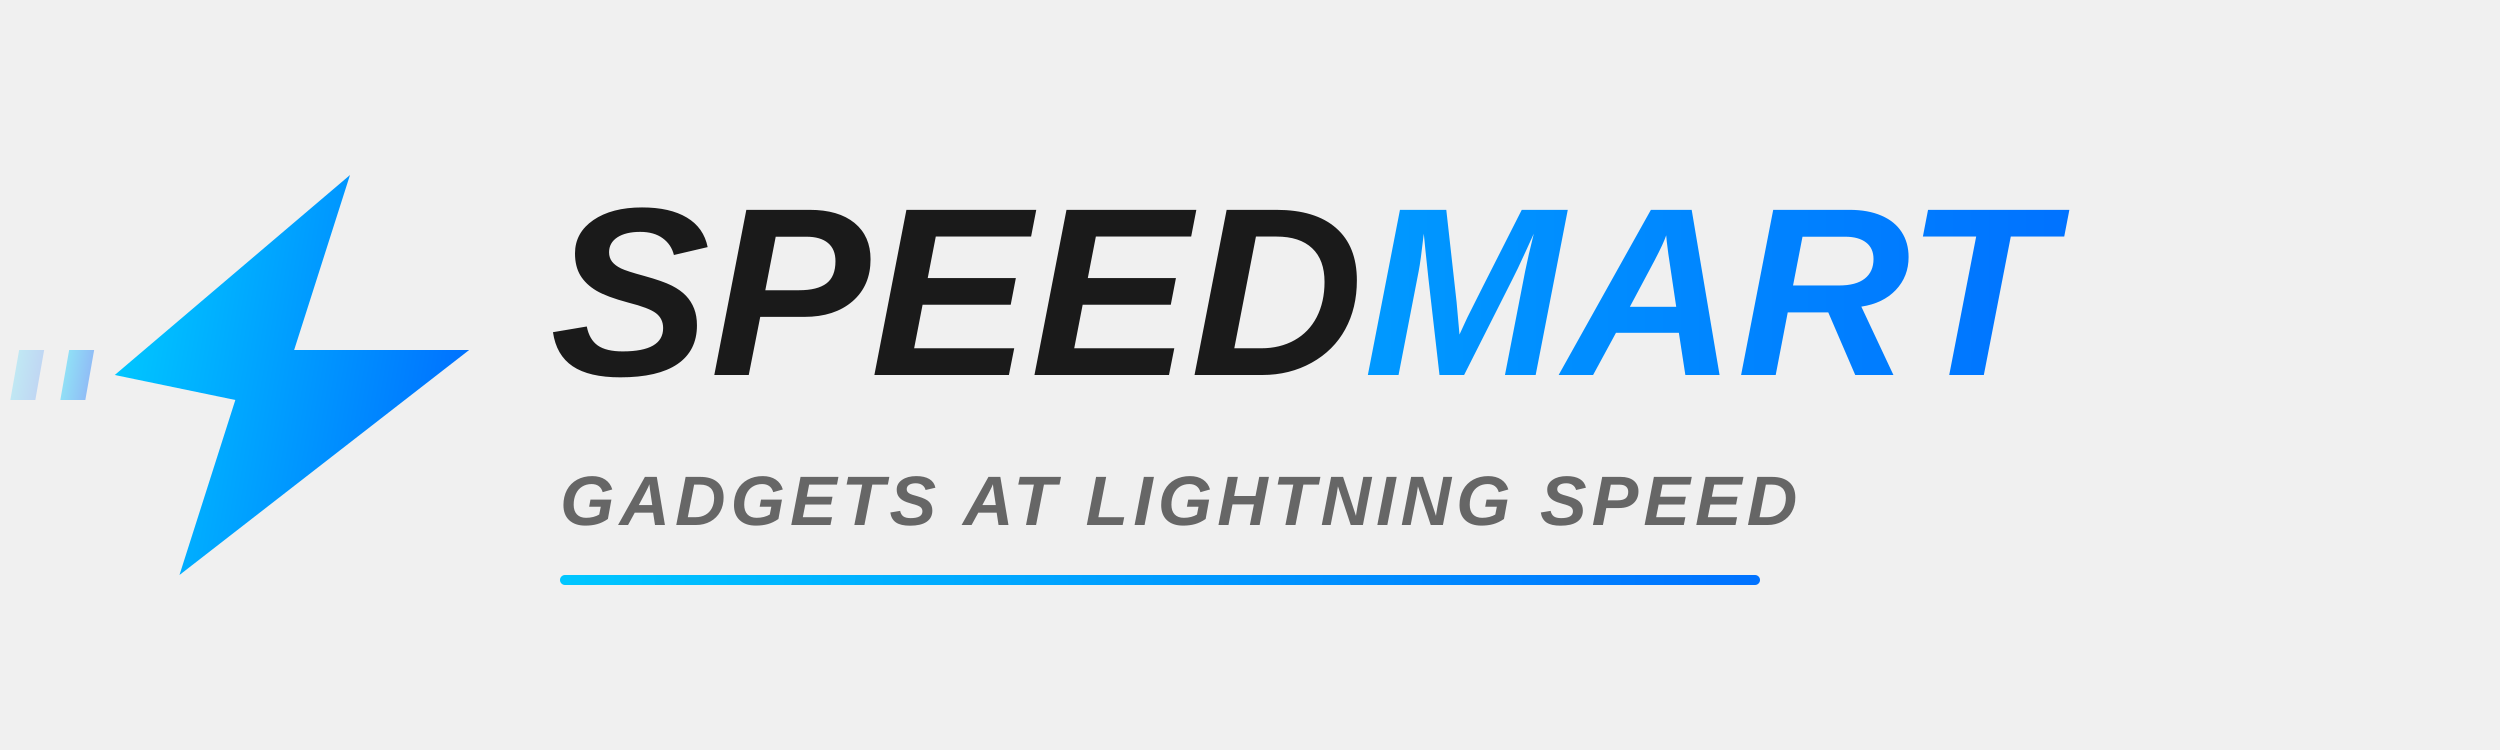
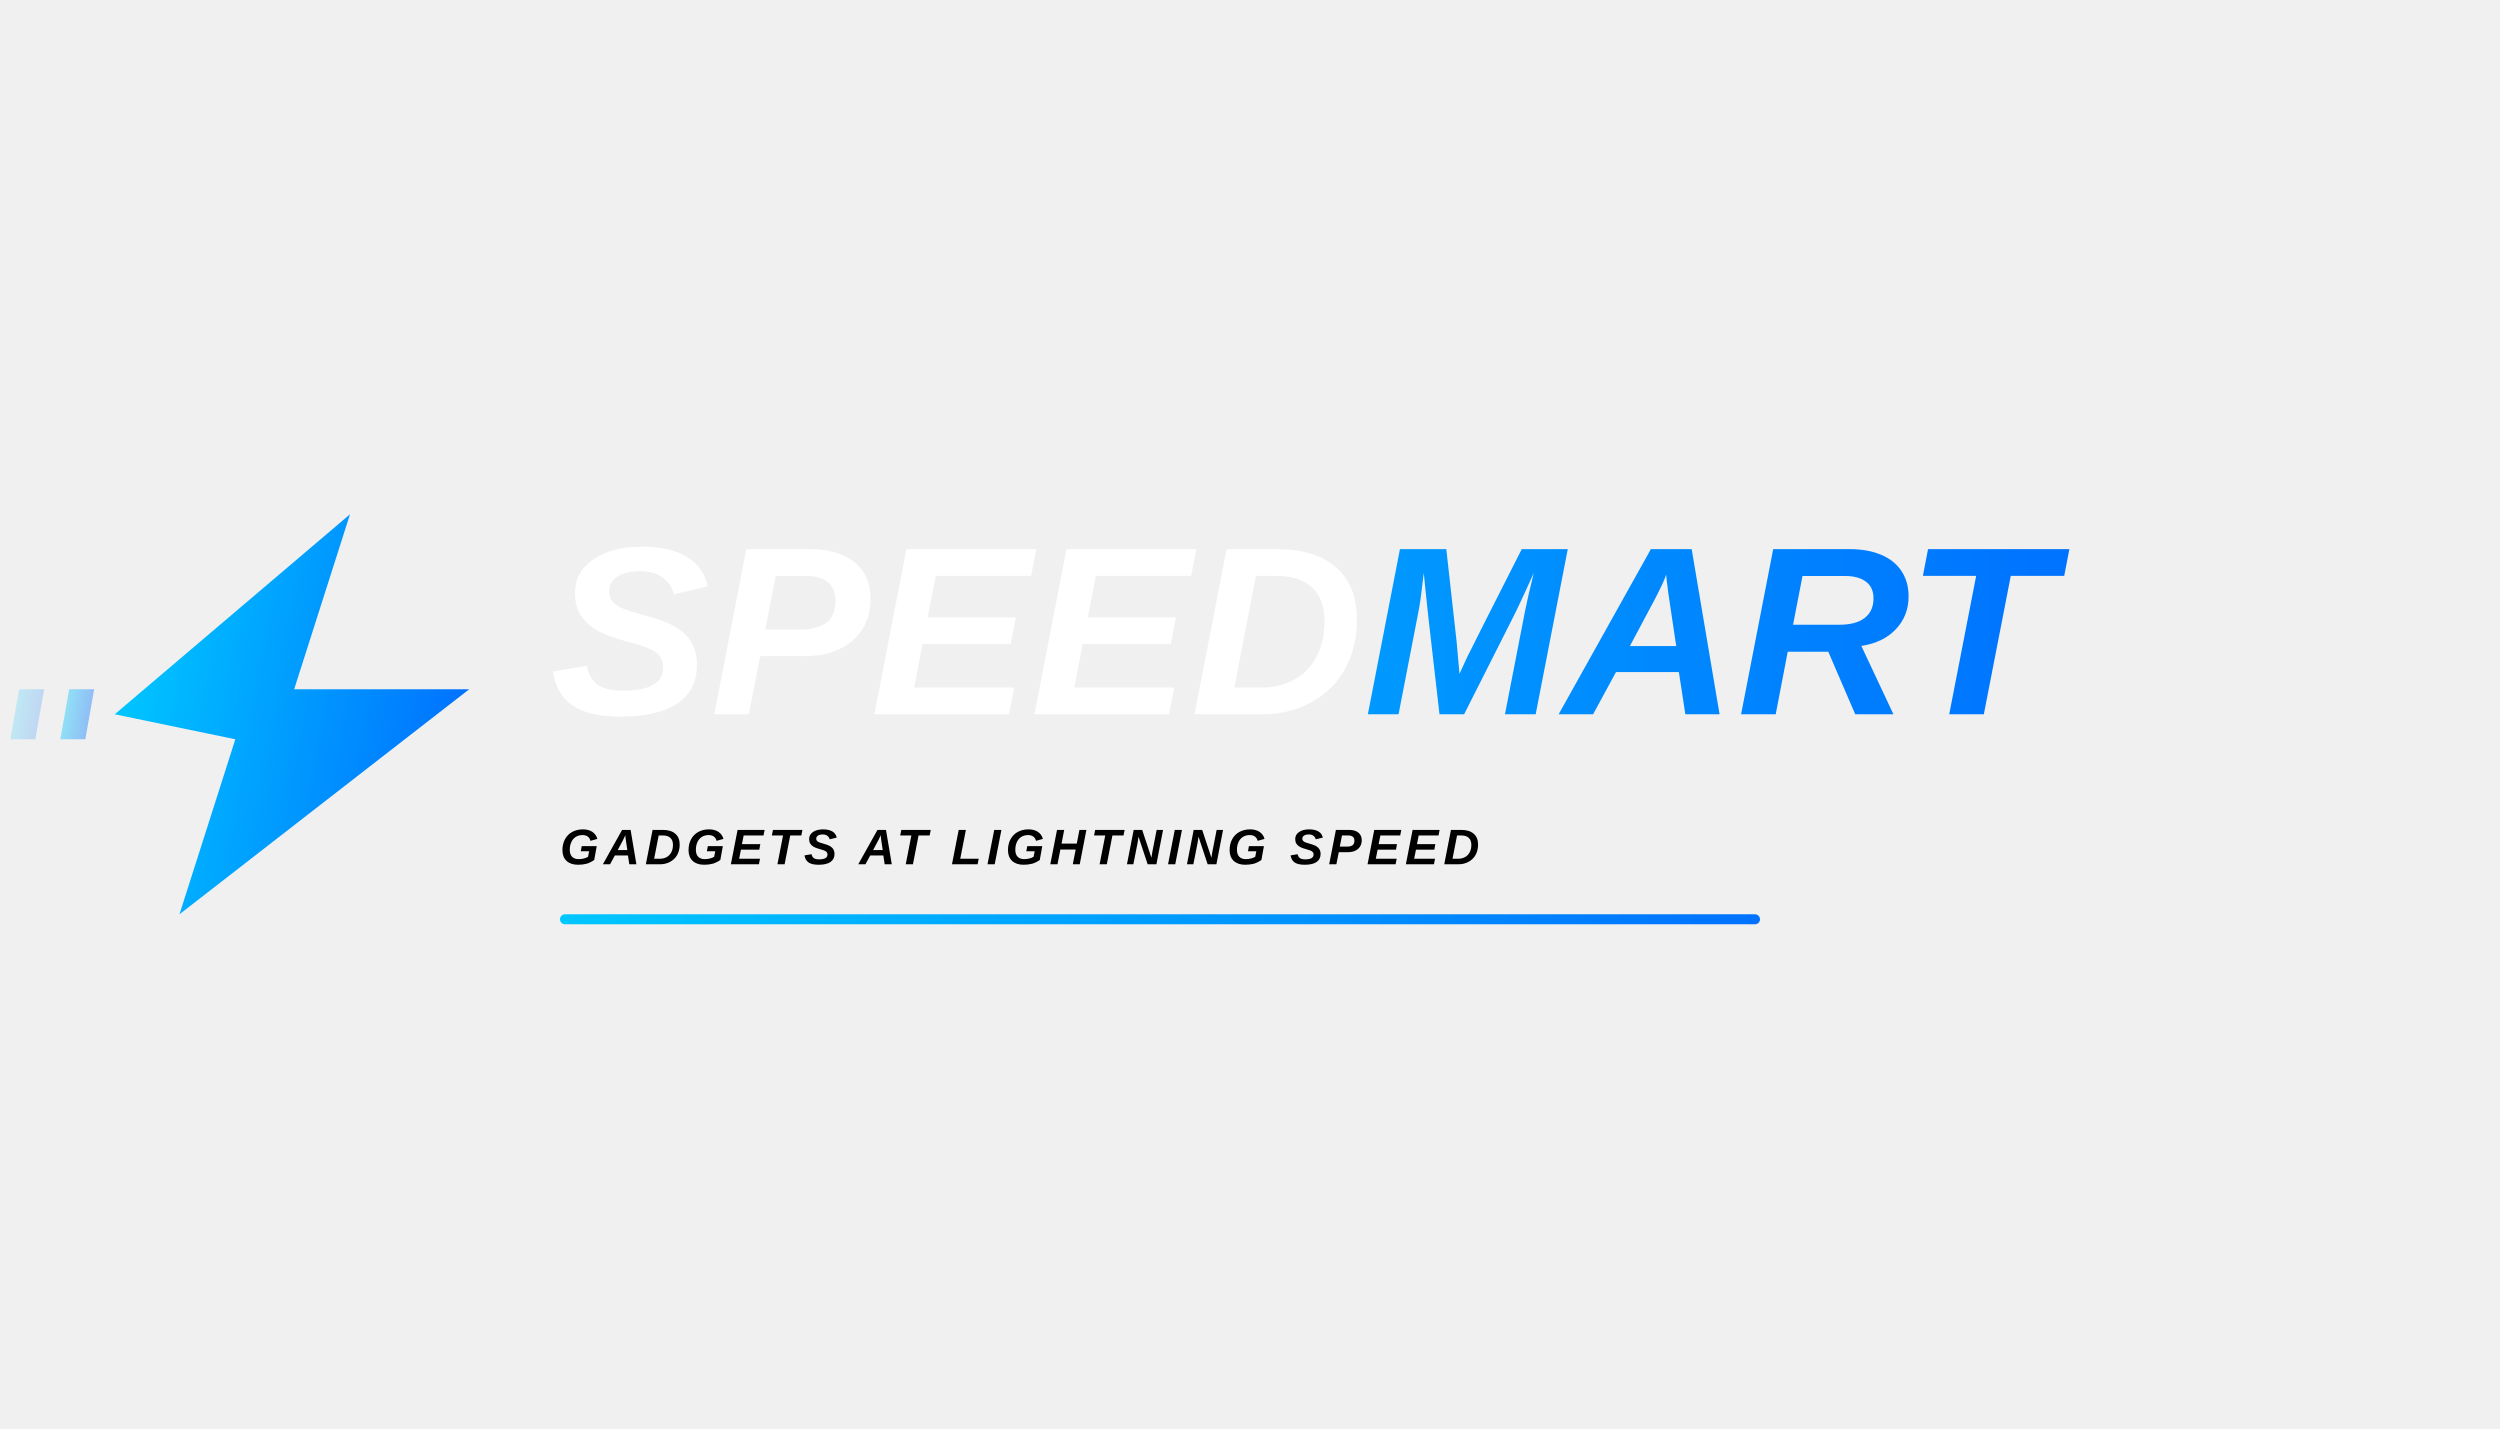
- <svg xmlns="http://www.w3.org/2000/svg" width="500" height="150" viewBox="0 0 500 150">
+ <svg xmlns="http://www.w3.org/2000/svg" width="350px" height="200px" viewBox="0 0 500 150">
  <defs>
    <linearGradient id="brand-grad" x1="0%" y1="0%" x2="100%" y2="0%">
      <stop offset="0%" style="stop-color:#00c6ff;stop-opacity:1" />
      <stop offset="100%" style="stop-color:#0072ff;stop-opacity:1" />
    </linearGradient>
  </defs>
  <g transform="translate(20, 35) skewX(-10)">
    <path d="M10 40 L50 0 L45 35 L80 35 L30 80 L35 45 Z" fill="url(#brand-grad)" />
    <rect x="0" y="35" width="5" height="10" fill="url(#brand-grad)" opacity="0.4" />
    <rect x="-10" y="35" width="5" height="10" fill="url(#brand-grad)" opacity="0.2" />
  </g>
  <g font-family="Segoe UI, Montserrat, Arial, sans-serif" font-style="italic">
-     <text x="110" y="75" font-weight="900" font-size="48" fill="#1a1a1a">
+     <text x="110" y="75" font-weight="900" font-size="48" fill="#ffffff">
      SPEED<tspan fill="url(#brand-grad)">MART</tspan>
    </text>
-     <text x="112" y="105" font-size="14" font-weight="600" fill="#666" letter-spacing="1">
+     <text x="112" y="105" font-size="10" font-weight="600" fill="#fffff" letter-spacing="1">
      GADGETS AT LIGHTNING SPEED
    </text>
  </g>
  <rect x="112" y="115" width="240" height="2" fill="url(#brand-grad)" rx="1" />
</svg>
